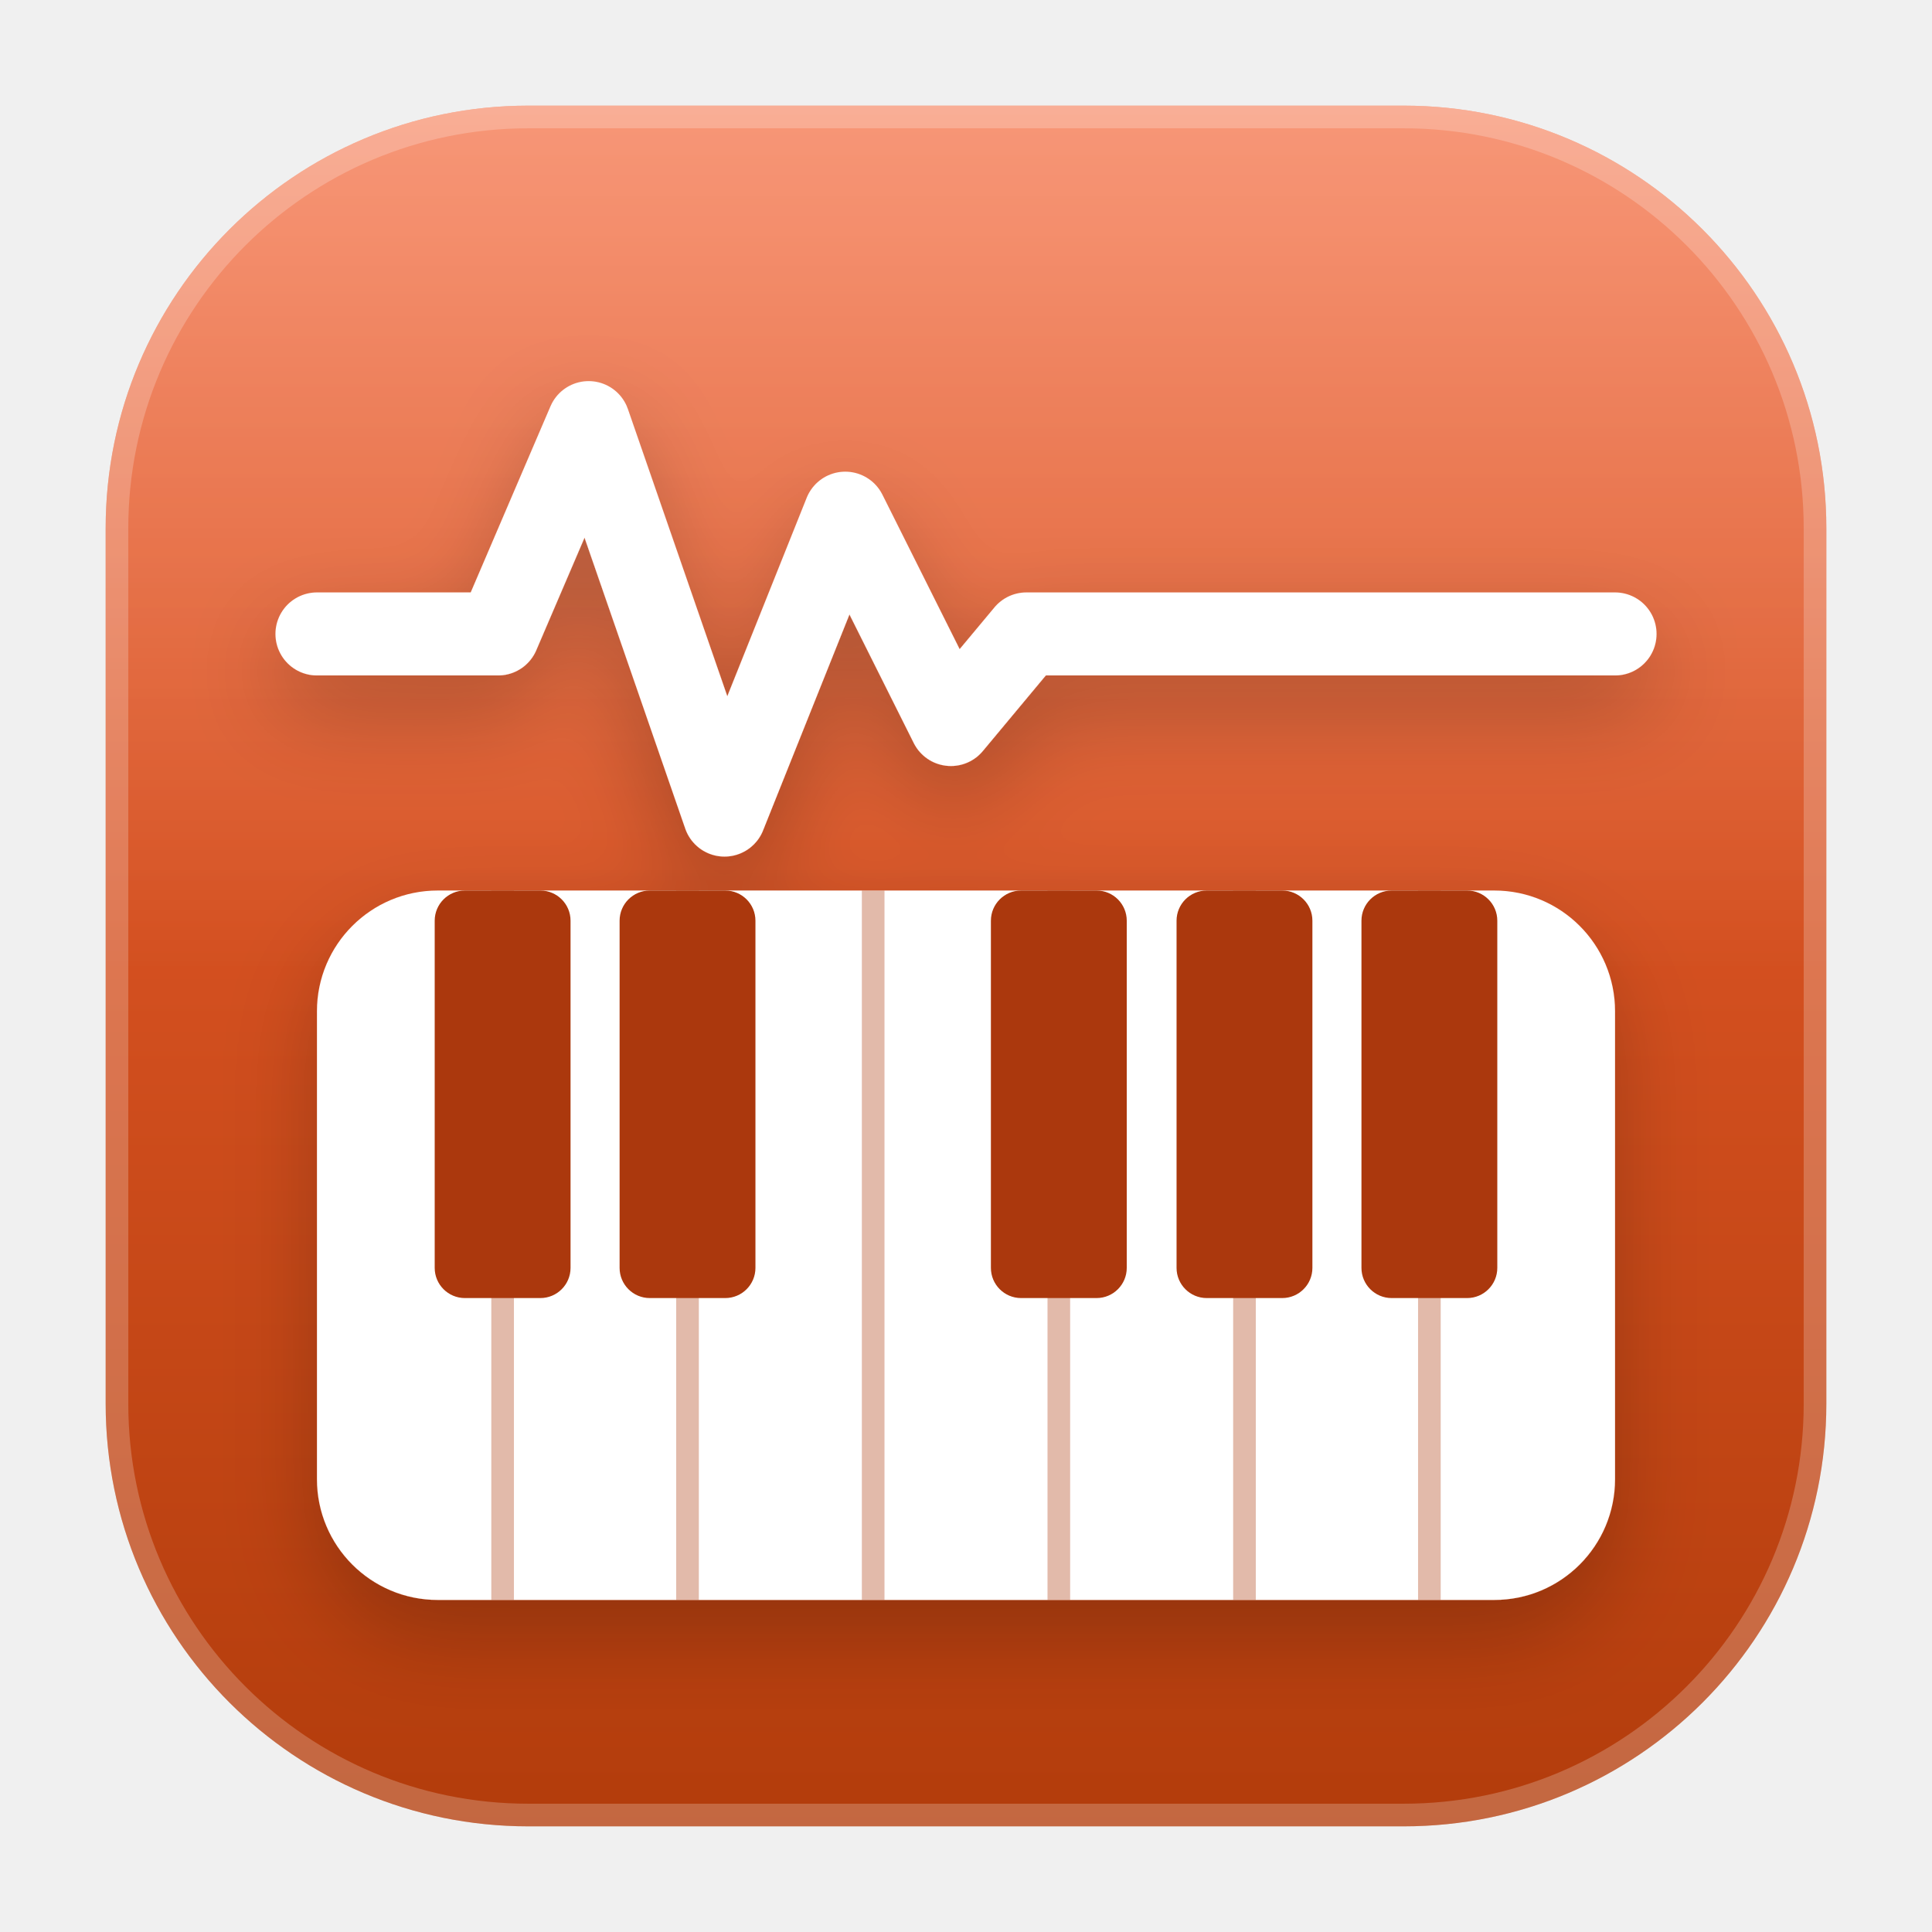
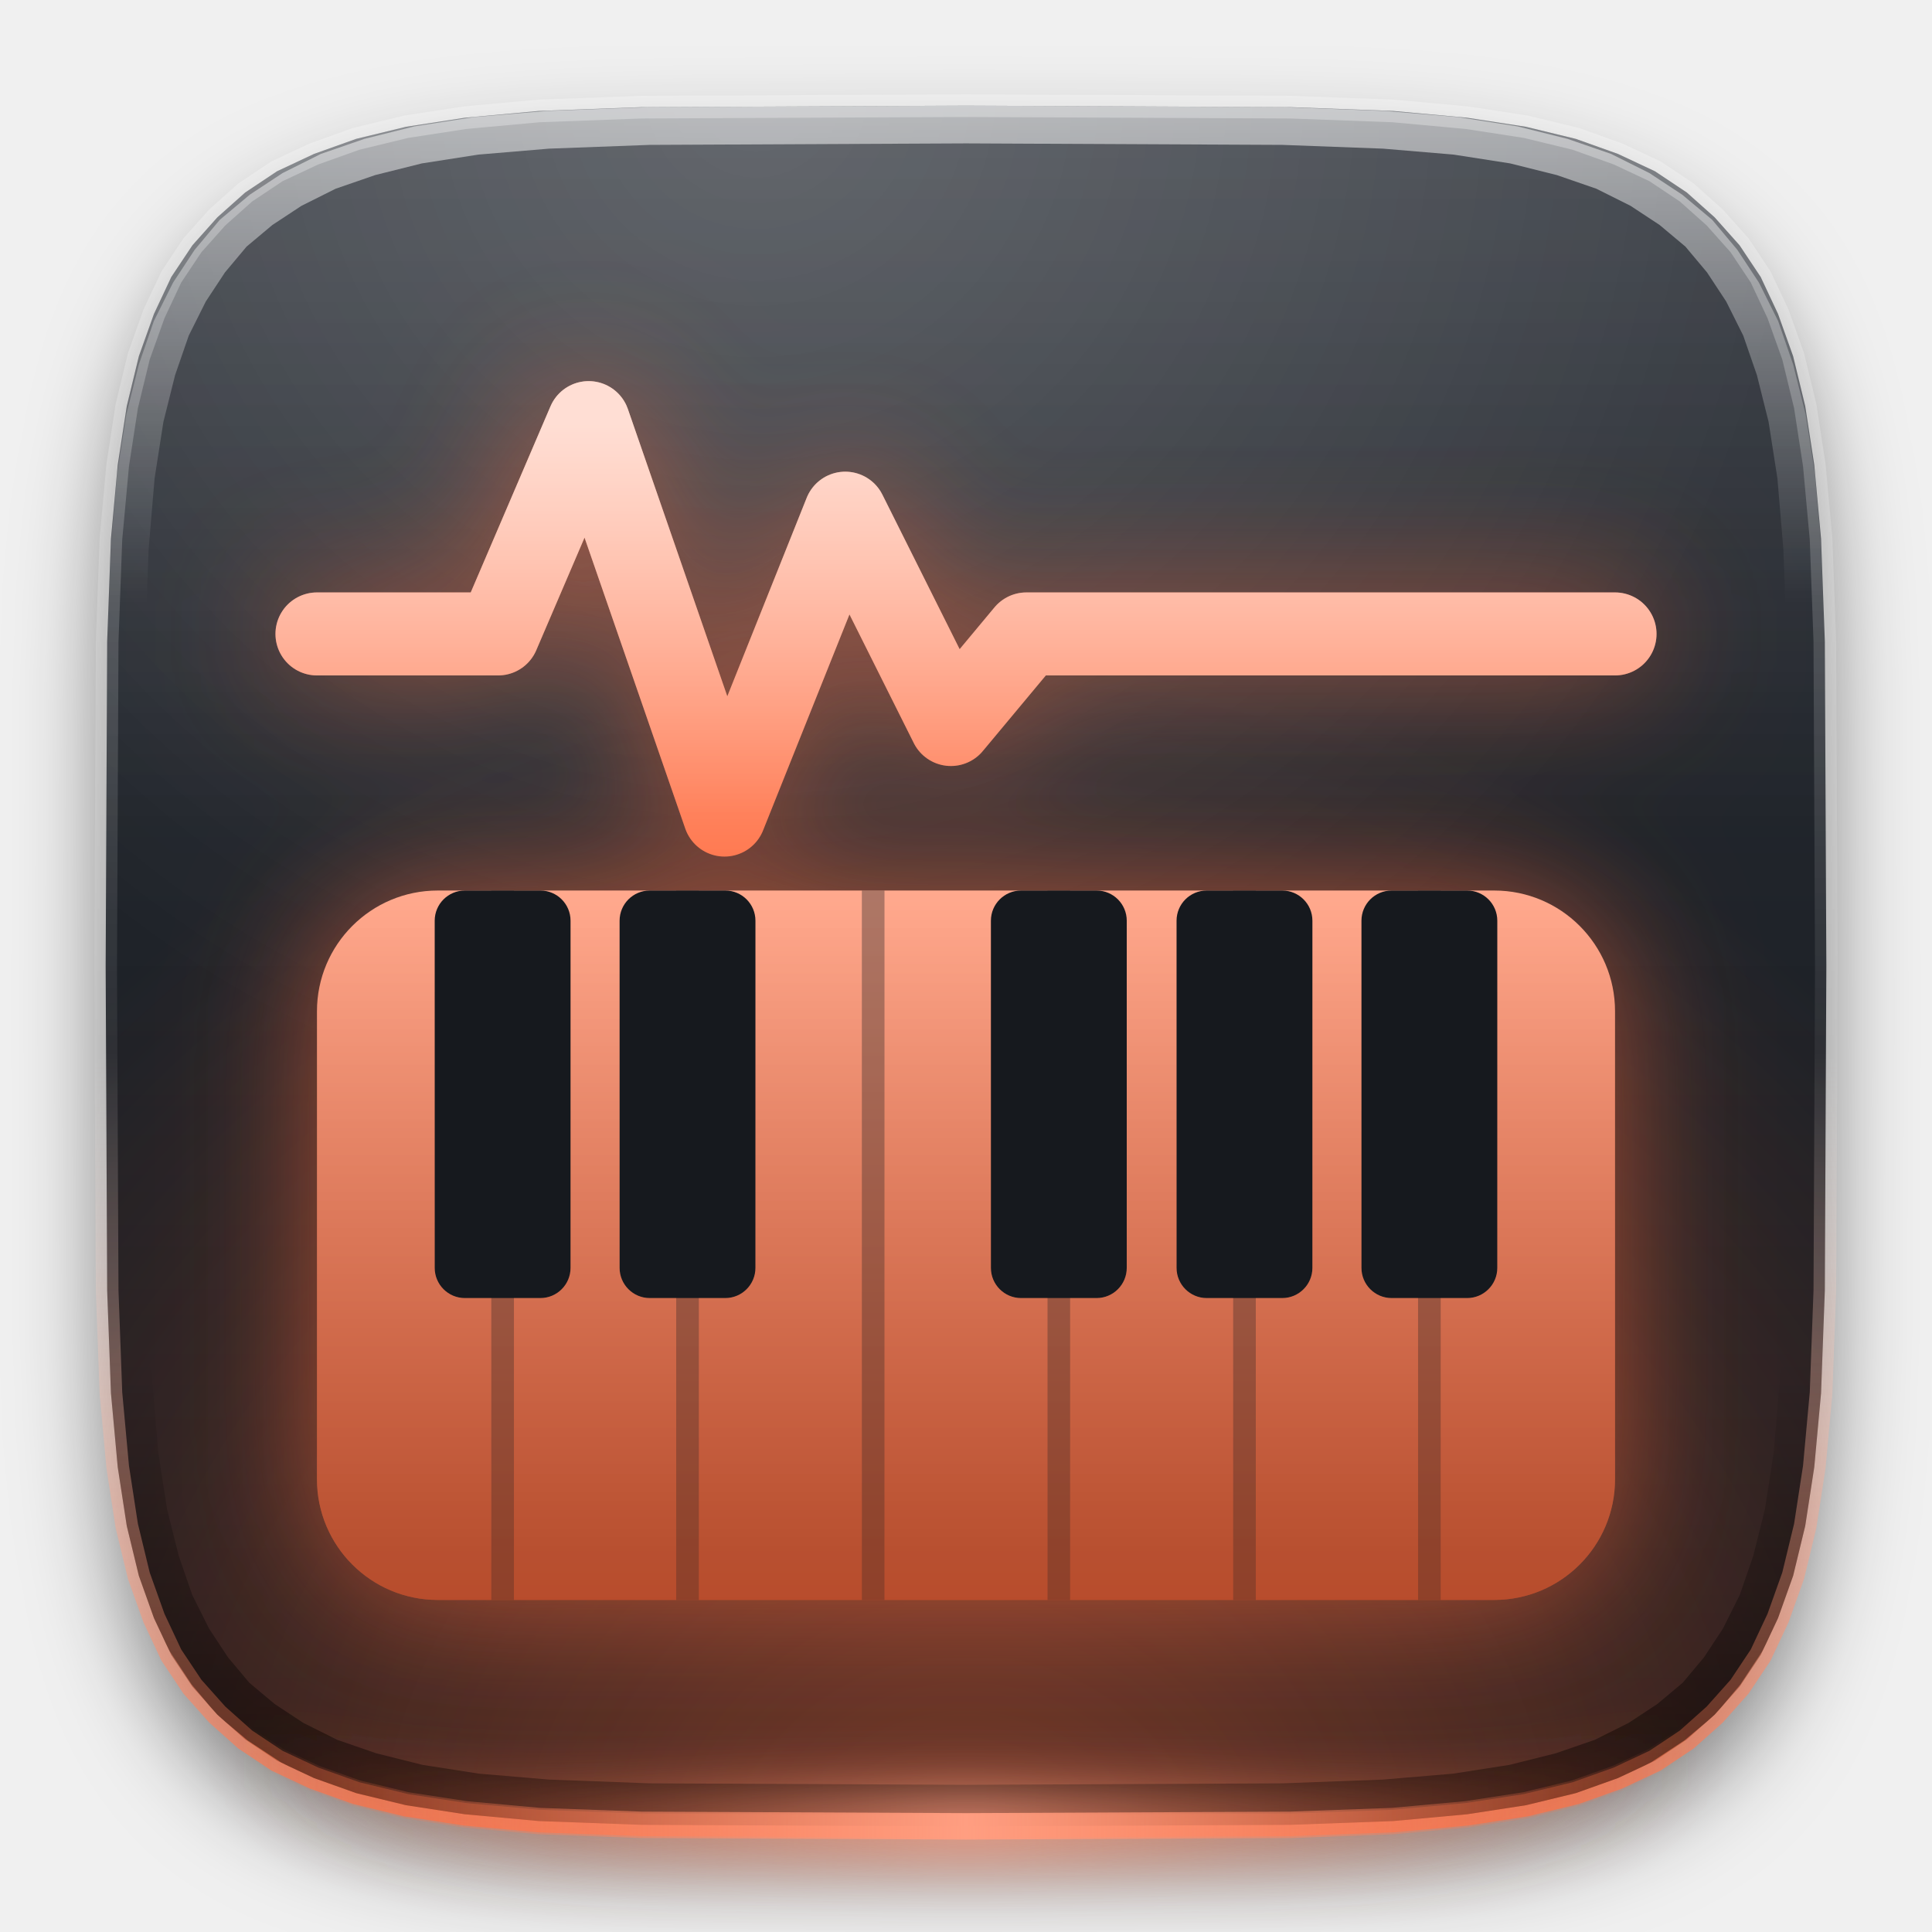
<svg xmlns="http://www.w3.org/2000/svg" viewBox="0 0 256 256" width="256" height="256">
  <defs>
-     <linearGradient id="g" x1="0" y1="0" x2="0" y2="1">
-       <stop offset="0" stop-color="#F46334" />
-       <stop offset="1" stop-color="#B23C0B" />
+     <linearGradient id="tile" x1="0" y1="0" x2="0" y2="1">
+       <stop offset="0" stop-color="#2B3038" />
+       <stop offset="1" stop-color="#121519" />
    </linearGradient>
-     <linearGradient id="s" x1="0" y1="0" x2="0" y2="1">
-       <stop offset="0" stop-color="#fff" stop-opacity=".34" />
-       <stop offset=".5" stop-color="#fff" stop-opacity="0" />
+     <radialGradient id="glow" cx=".5" cy="1.04" r=".72">
+       <stop offset="0" stop-color="#FF6A3D" stop-opacity=".42" />
+       <stop offset="1" stop-color="#FF6A3D" stop-opacity="0" />
+     </radialGradient>
+     <linearGradient id="sheen" x1="0" y1="0" x2="0" y2="1">
+       <stop offset="0" stop-color="#fff" stop-opacity=".14" />
+       <stop offset=".42" stop-color="#fff" stop-opacity="0" />
    </linearGradient>
-     <filter id="d" x="-20%" y="-20%" width="140%" height="150%">
-       <feDropShadow dx="0" dy="5" stdDeviation="6" flood-color="#000" flood-opacity=".22" />
+     <radialGradient id="spec" cx=".38" cy="0" r=".6">
+       <stop offset="0" stop-color="#fff" stop-opacity=".16" />
+       <stop offset="1" stop-color="#fff" stop-opacity="0" />
+     </radialGradient>
+     <linearGradient id="rim" x1="0" y1="0" x2="0" y2="1">
+       <stop offset="0" stop-color="#fff" stop-opacity=".30" />
+       <stop offset=".55" stop-color="#fff" stop-opacity=".06" />
+       <stop offset="1" stop-color="#FF6A3D" stop-opacity=".75" />
+     </linearGradient>
+     <linearGradient id="hi" gradientUnits="userSpaceOnUse" x1="0" y1="14" x2="0" y2="80">
+       <stop offset="0" stop-color="#fff" stop-opacity=".55" />
+       <stop offset="1" stop-color="#fff" stop-opacity="0" />
+     </linearGradient>
+     <linearGradient id="lo" gradientUnits="userSpaceOnUse" x1="0" y1="180" x2="0" y2="242">
+       <stop offset="0" stop-color="#000" stop-opacity="0" />
+       <stop offset="1" stop-color="#000" stop-opacity=".55" />
+     </linearGradient>
+     <filter id="drop" x="-20%" y="-20%" width="140%" height="150%">
+       <feGaussianBlur stdDeviation="6" />
+       <feOffset dy="6" />
    </filter>
+     <clipPath id="inside">
+       <path d="M242.0 128.0 L241.8 171.0 L241.3 184.6 L240.4 194.4 L239.2 202.2 L237.6 208.8 L235.6 214.4 L233.3 219.3 L230.5 223.5 L227.2 227.2 L223.5 230.5 L219.3 233.3 L214.4 235.6 L208.8 237.6 L202.2 239.2 L194.4 240.4 L184.6 241.3 L171.0 241.8 L128.0 242.0 L85.0 241.8 L71.4 241.3 L61.6 240.4 L53.8 239.2 L47.2 237.6 L41.6 235.6 L36.7 233.3 L32.5 230.5 L28.8 227.2 L25.5 223.5 L22.7 219.3 L20.4 214.4 L18.4 208.8 L16.8 202.2 L15.6 194.4 L14.7 184.6 L14.2 171.0 L14.0 128.0 L14.2 85.0 L14.7 71.4 L15.6 61.6 L16.8 53.8 L18.4 47.2 L20.4 41.6 L22.7 36.7 L25.5 32.5 L28.8 28.8 L32.5 25.5 L36.7 22.7 L41.6 20.4 L47.2 18.4 L53.8 16.8 L61.6 15.6 L71.4 14.7 L85.0 14.2 L128.0 14.0 L171.0 14.2 L184.6 14.7 L194.4 15.6 L202.2 16.8 L208.8 18.4 L214.4 20.4 L219.3 22.7 L223.5 25.5 L227.2 28.8 L230.5 32.5 L233.3 36.7 L235.6 41.6 L237.6 47.2 L239.2 53.8 L240.4 61.6 L241.3 71.4 L241.8 85.0Z" />
+     </clipPath>
+     <linearGradient id="ink" x1="0" y1="0" x2="0" y2="1">
+       <stop offset="0" stop-color="#FFA98E" />
+       <stop offset="1" stop-color="#FF6A3D" />
+     </linearGradient>
+     <filter id="halo" x="-30%" y="-30%" width="160%" height="160%">
+       <feGaussianBlur stdDeviation="9" />
+     </filter>
+     <filter id="soft" x="-40%" y="-40%" width="180%" height="180%">
+       <feGaussianBlur stdDeviation="4" />
+     </filter>
+     <mask id="shape" maskUnits="userSpaceOnUse" x="0" y="0" width="256" height="256">
+       <path fill="none" stroke="#fff" stroke-width="11" stroke-linecap="round" stroke-linejoin="round" d="M42 84h24l12-28 18 52 16-40 14 28 10-12h78" />
+       <rect fill="#fff" x="42" y="118" width="172" height="94" rx="16" />
+       <rect fill="#000" opacity=".35" x="65.1" y="118" width="3" height="94" />
+       <rect fill="#000" opacity=".35" x="89.6" y="118" width="3" height="94" />
+       <rect fill="#000" opacity=".35" x="114.2" y="118" width="3" height="94" />
+       <rect fill="#000" opacity=".35" x="138.8" y="118" width="3" height="94" />
+       <rect fill="#000" opacity=".35" x="163.4" y="118" width="3" height="94" />
+       <rect fill="#000" opacity=".35" x="187.9" y="118" width="3" height="94" />
+       <rect fill="#000" x="57.6" y="118" width="18" height="54" rx="4" />
+       <rect fill="#000" x="82.1" y="118" width="18" height="54" rx="4" />
+       <rect fill="#000" x="131.3" y="118" width="18" height="54" rx="4" />
+       <rect fill="#000" x="155.9" y="118" width="18" height="54" rx="4" />
+       <rect fill="#000" x="180.4" y="118" width="18" height="54" rx="4" />
+     </mask>
+     <linearGradient id="gloss" gradientUnits="userSpaceOnUse" x1="0" y1="56" x2="0" y2="200">
+       <stop offset="0" stop-color="#fff" stop-opacity=".62" />
+       <stop offset=".42" stop-color="#fff" stop-opacity=".08" />
+       <stop offset=".43" stop-color="#fff" stop-opacity="0" />
+       <stop offset="1" stop-color="#fff" stop-opacity="0" />
+     </linearGradient>
+     <linearGradient id="foot" gradientUnits="userSpaceOnUse" x1="0" y1="120" x2="0" y2="206">
+       <stop offset="0" stop-color="#000" stop-opacity="0" />
+       <stop offset="1" stop-color="#000" stop-opacity=".28" />
+     </linearGradient>
+     <linearGradient id="ring" gradientUnits="userSpaceOnUse" x1="14" y1="0" x2="242" y2="0">
+       <stop offset=".08" stop-color="#FF6A3D" stop-opacity="0" />
+       <stop offset=".5" stop-color="#FF9E81" />
+       <stop offset=".92" stop-color="#FF6A3D" stop-opacity="0" />
+     </linearGradient>
+     <clipPath id="low">
+       <rect x="0" y="196" width="256" height="60" />
+     </clipPath>
  </defs>
-   <rect x="14" y="14" width="228" height="228" rx="56" fill="url(#g)" />
-   <rect x="14" y="14" width="228" height="228" rx="56" fill="url(#s)" />
-   <rect x="15.5" y="15.5" width="225" height="225" rx="54.5" fill="none" stroke="#fff" stroke-opacity=".22" stroke-width="3" />
-   <g filter="url(#d)">
-     <path fill="none" stroke="#fff" stroke-width="11" stroke-linecap="round" stroke-linejoin="round" d="M42 84h24l12-28 18 52 16-40 14 28 10-12h78" />
-     <rect fill="#fff" x="42" y="118" width="172" height="94" rx="16" />
-     <rect fill="#AB390B" opacity=".35" x="65.1" y="118" width="3" height="94" />
-     <rect fill="#AB390B" opacity=".35" x="89.6" y="118" width="3" height="94" />
-     <rect fill="#AB390B" opacity=".35" x="114.2" y="118" width="3" height="94" />
-     <rect fill="#AB390B" opacity=".35" x="138.8" y="118" width="3" height="94" />
-     <rect fill="#AB390B" opacity=".35" x="163.4" y="118" width="3" height="94" />
-     <rect fill="#AB390B" opacity=".35" x="187.9" y="118" width="3" height="94" />
-     <rect fill="#AB390B" x="57.6" y="118" width="18" height="54" rx="4" />
-     <rect fill="#AB390B" x="82.1" y="118" width="18" height="54" rx="4" />
-     <rect fill="#AB390B" x="131.3" y="118" width="18" height="54" rx="4" />
-     <rect fill="#AB390B" x="155.9" y="118" width="18" height="54" rx="4" />
-     <rect fill="#AB390B" x="180.4" y="118" width="18" height="54" rx="4" />
+   <path d="M242.0 128.0 L241.8 171.0 L241.3 184.6 L240.4 194.4 L239.2 202.2 L237.6 208.8 L235.6 214.4 L233.3 219.3 L230.5 223.5 L227.2 227.2 L223.5 230.5 L219.3 233.3 L214.4 235.6 L208.8 237.6 L202.2 239.2 L194.4 240.4 L184.6 241.3 L171.0 241.8 L128.0 242.0 L85.0 241.8 L71.4 241.3 L61.6 240.4 L53.8 239.2 L47.2 237.6 L41.6 235.6 L36.7 233.3 L32.5 230.5 L28.8 227.2 L25.5 223.5 L22.7 219.3 L20.4 214.4 L18.4 208.8 L16.8 202.2 L15.6 194.4 L14.7 184.6 L14.2 171.0 L14.0 128.0 L14.2 85.0 L14.7 71.4 L15.6 61.6 L16.8 53.8 L18.4 47.2 L20.4 41.6 L22.7 36.7 L25.5 32.5 L28.8 28.8 L32.5 25.5 L36.7 22.7 L41.6 20.4 L47.2 18.4 L53.8 16.8 L61.6 15.6 L71.4 14.7 L85.0 14.2 L128.0 14.0 L171.0 14.2 L184.6 14.7 L194.4 15.6 L202.2 16.8 L208.8 18.4 L214.4 20.4 L219.3 22.7 L223.5 25.5 L227.2 28.8 L230.5 32.5 L233.3 36.7 L235.6 41.6 L237.6 47.2 L239.2 53.8 L240.4 61.6 L241.3 71.4 L241.8 85.0Z" fill="#000" opacity=".5" filter="url(#drop)" />
+   <path d="M242.0 128.0 L241.8 171.0 L241.3 184.6 L240.4 194.4 L239.2 202.2 L237.6 208.8 L235.6 214.4 L233.3 219.3 L230.5 223.5 L227.2 227.2 L223.5 230.5 L219.3 233.3 L214.4 235.6 L208.8 237.6 L202.2 239.2 L194.4 240.4 L184.6 241.3 L171.0 241.8 L128.0 242.0 L85.0 241.8 L71.4 241.3 L61.6 240.4 L53.8 239.2 L47.2 237.6 L41.6 235.6 L36.7 233.3 L32.5 230.5 L28.8 227.2 L25.5 223.5 L22.7 219.3 L20.4 214.4 L18.4 208.8 L16.8 202.2 L15.6 194.4 L14.7 184.6 L14.2 171.0 L14.0 128.0 L14.2 85.0 L14.7 71.4 L15.6 61.6 L16.8 53.8 L18.4 47.2 L20.4 41.6 L22.7 36.7 L25.5 32.5 L28.8 28.8 L32.5 25.5 L36.7 22.7 L41.6 20.4 L47.2 18.4 L53.8 16.8 L61.6 15.6 L71.4 14.7 L85.0 14.2 L128.0 14.0 L171.0 14.2 L184.6 14.7 L194.4 15.6 L202.2 16.8 L208.8 18.4 L214.4 20.4 L219.3 22.7 L223.5 25.5 L227.2 28.8 L230.5 32.5 L233.3 36.7 L235.6 41.6 L237.6 47.2 L239.2 53.8 L240.4 61.6 L241.3 71.4 L241.8 85.0Z" fill="url(#tile)" />
+   <path d="M242.0 128.0 L241.8 171.0 L241.3 184.6 L240.4 194.4 L239.2 202.2 L237.6 208.8 L235.6 214.4 L233.3 219.3 L230.5 223.5 L227.2 227.2 L223.5 230.5 L219.3 233.3 L214.4 235.6 L208.8 237.6 L202.2 239.2 L194.4 240.4 L184.6 241.3 L171.0 241.8 L128.0 242.0 L85.0 241.8 L71.4 241.3 L61.6 240.4 L53.8 239.2 L47.2 237.6 L41.6 235.6 L36.7 233.3 L32.5 230.5 L28.8 227.2 L25.5 223.5 L22.7 219.3 L20.4 214.4 L18.4 208.8 L16.8 202.2 L15.6 194.4 L14.7 184.6 L14.2 171.0 L14.0 128.0 L14.2 85.0 L14.7 71.4 L15.6 61.6 L16.8 53.8 L18.4 47.2 L20.4 41.6 L22.7 36.7 L25.5 32.5 L28.8 28.8 L32.5 25.5 L36.7 22.7 L41.6 20.4 L47.2 18.4 L53.8 16.8 L61.6 15.6 L71.4 14.7 L85.0 14.2 L128.0 14.0 L171.0 14.2 L184.6 14.7 L194.4 15.6 L202.2 16.8 L208.8 18.4 L214.4 20.4 L219.3 22.7 L223.5 25.5 L227.2 28.8 L230.5 32.5 L233.3 36.7 L235.6 41.6 L237.6 47.2 L239.2 53.8 L240.4 61.6 L241.3 71.4 L241.8 85.0Z" fill="url(#spec)" />
+   <path d="M242.0 128.0 L241.8 171.0 L241.3 184.6 L240.4 194.4 L239.2 202.2 L237.6 208.8 L235.6 214.4 L233.3 219.3 L230.5 223.5 L227.2 227.2 L223.5 230.5 L219.3 233.3 L214.4 235.6 L208.8 237.6 L202.2 239.2 L194.4 240.4 L184.6 241.3 L171.0 241.8 L128.0 242.0 L85.0 241.8 L71.4 241.3 L61.6 240.4 L53.8 239.2 L47.2 237.6 L41.6 235.6 L36.7 233.3 L32.5 230.5 L28.8 227.2 L25.5 223.5 L22.7 219.3 L20.4 214.4 L18.4 208.8 L16.8 202.2 L15.6 194.4 L14.7 184.6 L14.2 171.0 L14.0 128.0 L14.2 85.0 L14.7 71.4 L15.6 61.6 L16.8 53.8 L18.4 47.2 L20.4 41.6 L22.7 36.7 L25.5 32.5 L28.8 28.8 L32.5 25.5 L36.7 22.7 L41.6 20.4 L47.2 18.4 L53.8 16.8 L61.6 15.6 L71.4 14.7 L85.0 14.2 L128.0 14.0 L171.0 14.2 L184.6 14.7 L194.4 15.6 L202.2 16.8 L208.8 18.4 L214.4 20.4 L219.3 22.7 L223.5 25.5 L227.2 28.8 L230.5 32.5 L233.3 36.7 L235.6 41.6 L237.6 47.2 L239.2 53.8 L240.4 61.6 L241.3 71.4 L241.8 85.0Z" fill="url(#glow)" />
+   <path d="M242.0 128.0 L241.8 171.0 L241.3 184.6 L240.4 194.4 L239.2 202.2 L237.6 208.8 L235.6 214.4 L233.3 219.3 L230.5 223.5 L227.2 227.2 L223.5 230.5 L219.3 233.3 L214.4 235.6 L208.8 237.6 L202.2 239.2 L194.4 240.4 L184.6 241.3 L171.0 241.8 L128.0 242.0 L85.0 241.8 L71.4 241.3 L61.6 240.4 L53.8 239.2 L47.2 237.6 L41.6 235.6 L36.7 233.3 L32.5 230.5 L28.8 227.2 L25.5 223.5 L22.7 219.3 L20.4 214.4 L18.4 208.8 L16.8 202.2 L15.6 194.4 L14.7 184.6 L14.2 171.0 L14.0 128.0 L14.2 85.0 L14.7 71.4 L15.6 61.6 L16.8 53.8 L18.4 47.2 L20.4 41.6 L22.7 36.7 L25.5 32.5 L28.8 28.8 L32.5 25.5 L36.7 22.7 L41.6 20.4 L47.2 18.4 L53.8 16.8 L61.6 15.6 L71.4 14.7 L85.0 14.2 L128.0 14.0 L171.0 14.2 L184.6 14.7 L194.4 15.6 L202.2 16.8 L208.8 18.4 L214.4 20.4 L219.3 22.7 L223.5 25.5 L227.2 28.8 L230.5 32.5 L233.3 36.7 L235.6 41.6 L237.6 47.2 L239.2 53.8 L240.4 61.6 L241.3 71.4 L241.8 85.0Z" fill="url(#sheen)" />
+   <g filter="url(#halo)" opacity=".55">
+     <path fill="none" stroke="#FF6A3D" stroke-width="11" stroke-linecap="round" stroke-linejoin="round" d="M42 84h24l12-28 18 52 16-40 14 28 10-12h78" />
+     <rect fill="#FF6A3D" x="42" y="118" width="172" height="94" rx="16" />
+     <rect fill="#FF6A3D" opacity=".35" x="65.1" y="118" width="3" height="94" />
+     <rect fill="#FF6A3D" opacity=".35" x="89.6" y="118" width="3" height="94" />
+     <rect fill="#FF6A3D" opacity=".35" x="114.2" y="118" width="3" height="94" />
+     <rect fill="#FF6A3D" opacity=".35" x="138.8" y="118" width="3" height="94" />
+     <rect fill="#FF6A3D" opacity=".35" x="163.4" y="118" width="3" height="94" />
+     <rect fill="#FF6A3D" opacity=".35" x="187.9" y="118" width="3" height="94" />
+     <rect fill="#FF6A3D" x="57.6" y="118" width="18" height="54" rx="4" />
+     <rect fill="#FF6A3D" x="82.1" y="118" width="18" height="54" rx="4" />
+     <rect fill="#FF6A3D" x="131.3" y="118" width="18" height="54" rx="4" />
+     <rect fill="#FF6A3D" x="155.9" y="118" width="18" height="54" rx="4" />
+     <rect fill="#FF6A3D" x="180.4" y="118" width="18" height="54" rx="4" />
+   </g>
+   <path fill="none" stroke="url(#ink)" stroke-width="11" stroke-linecap="round" stroke-linejoin="round" d="M42 84h24l12-28 18 52 16-40 14 28 10-12h78" />
+   <rect fill="url(#ink)" x="42" y="118" width="172" height="94" rx="16" />
+   <rect fill="#16191E" opacity=".35" x="65.1" y="118" width="3" height="94" />
+   <rect fill="#16191E" opacity=".35" x="89.6" y="118" width="3" height="94" />
+   <rect fill="#16191E" opacity=".35" x="114.2" y="118" width="3" height="94" />
+   <rect fill="#16191E" opacity=".35" x="138.8" y="118" width="3" height="94" />
+   <rect fill="#16191E" opacity=".35" x="163.4" y="118" width="3" height="94" />
+   <rect fill="#16191E" opacity=".35" x="187.9" y="118" width="3" height="94" />
+   <rect fill="#16191E" x="57.6" y="118" width="18" height="54" rx="4" />
+   <rect fill="#16191E" x="82.1" y="118" width="18" height="54" rx="4" />
+   <rect fill="#16191E" x="131.3" y="118" width="18" height="54" rx="4" />
+   <rect fill="#16191E" x="155.9" y="118" width="18" height="54" rx="4" />
+   <rect fill="#16191E" x="180.4" y="118" width="18" height="54" rx="4" />
+   <rect width="256" height="256" fill="url(#gloss)" mask="url(#shape)" />
+   <rect width="256" height="256" fill="url(#foot)" mask="url(#shape)" />
+   <path d="M242.0 128.0 L241.8 171.0 L241.3 184.6 L240.4 194.4 L239.2 202.2 L237.6 208.8 L235.6 214.4 L233.3 219.3 L230.5 223.5 L227.2 227.2 L223.5 230.5 L219.3 233.3 L214.4 235.6 L208.8 237.6 L202.2 239.2 L194.4 240.4 L184.6 241.3 L171.0 241.8 L128.0 242.0 L85.0 241.8 L71.4 241.3 L61.6 240.4 L53.8 239.2 L47.2 237.6 L41.6 235.6 L36.7 233.3 L32.5 230.5 L28.8 227.2 L25.5 223.5 L22.7 219.3 L20.4 214.4 L18.4 208.8 L16.8 202.2 L15.6 194.4 L14.7 184.6 L14.2 171.0 L14.0 128.0 L14.2 85.0 L14.7 71.4 L15.6 61.6 L16.8 53.8 L18.4 47.2 L20.4 41.6 L22.7 36.7 L25.5 32.5 L28.8 28.8 L32.5 25.5 L36.7 22.7 L41.6 20.4 L47.2 18.4 L53.8 16.8 L61.6 15.6 L71.4 14.7 L85.0 14.2 L128.0 14.0 L171.0 14.2 L184.6 14.7 L194.4 15.6 L202.2 16.8 L208.8 18.4 L214.4 20.4 L219.3 22.7 L223.5 25.5 L227.2 28.8 L230.5 32.5 L233.3 36.7 L235.6 41.6 L237.6 47.2 L239.2 53.8 L240.4 61.6 L241.3 71.4 L241.8 85.0Z" fill="none" stroke="url(#rim)" stroke-width="3" />
+   <g clip-path="url(#inside)">
+     <path d="M239.5 128.0 L239.3 170.0 L238.8 183.4 L238.0 192.9 L236.8 200.6 L235.2 207.0 L233.3 212.5 L230.9 217.3 L228.2 221.4 L225.1 225.1 L221.4 228.2 L217.3 230.9 L212.5 233.3 L207.0 235.2 L200.6 236.8 L192.9 238.0 L183.4 238.8 L170.0 239.3 L128.0 239.5 L86.0 239.3 L72.6 238.8 L63.1 238.0 L55.4 236.8 L49.0 235.2 L43.5 233.3 L38.7 230.9 L34.6 228.2 L30.9 225.1 L27.8 221.4 L25.1 217.3 L22.7 212.5 L20.8 207.0 L19.2 200.6 L18.0 192.9 L17.2 183.4 L16.7 170.0 L16.5 128.0 L16.7 86.0 L17.2 72.6 L18.0 63.1 L19.2 55.4 L20.8 49.0 L22.7 43.5 L25.1 38.7 L27.8 34.6 L30.9 30.9 L34.6 27.8 L38.7 25.1 L43.5 22.7 L49.0 20.8 L55.4 19.2 L63.1 18.0 L72.6 17.2 L86.0 16.7 L128.0 16.5 L170.0 16.7 L183.4 17.2 L192.9 18.0 L200.6 19.2 L207.0 20.8 L212.5 22.7 L217.3 25.1 L221.4 27.8 L225.1 30.9 L228.2 34.6 L230.9 38.7 L233.3 43.5 L235.2 49.0 L236.8 55.4 L238.0 63.1 L238.8 72.6 L239.3 86.0Z" fill="none" stroke="url(#hi)" stroke-width="5" />
+     <path d="M239.5 128.0 L239.3 170.0 L238.8 183.4 L238.0 192.9 L236.8 200.6 L235.2 207.0 L233.3 212.5 L230.9 217.3 L228.2 221.4 L225.1 225.1 L221.4 228.2 L217.3 230.9 L212.5 233.3 L207.0 235.2 L200.6 236.8 L192.9 238.0 L183.4 238.8 L170.0 239.3 L128.0 239.5 L86.0 239.3 L72.6 238.8 L63.1 238.0 L55.4 236.8 L49.0 235.2 L43.5 233.3 L38.7 230.9 L34.6 228.2 L30.9 225.1 L27.8 221.4 L25.1 217.3 L22.7 212.5 L20.8 207.0 L19.2 200.6 L18.0 192.9 L17.2 183.4 L16.7 170.0 L16.5 128.0 L16.7 86.0 L17.2 72.6 L18.0 63.1 L19.2 55.4 L20.8 49.0 L22.7 43.5 L25.1 38.7 L27.8 34.6 L30.9 30.9 L34.6 27.8 L38.7 25.1 L43.5 22.7 L49.0 20.8 L55.4 19.2 L63.1 18.0 L72.6 17.2 L86.0 16.7 L128.0 16.5 L170.0 16.7 L183.4 17.2 L192.9 18.0 L200.6 19.2 L207.0 20.8 L212.5 22.7 L217.3 25.1 L221.4 27.8 L225.1 30.9 L228.2 34.6 L230.9 38.7 L233.3 43.5 L235.2 49.0 L236.8 55.4 L238.0 63.1 L238.8 72.6 L239.3 86.0Z" fill="none" stroke="url(#lo)" stroke-width="6" />
+   </g>
+   <g clip-path="url(#low)">
+     <path d="M242.0 128.0 L241.8 171.0 L241.3 184.6 L240.4 194.4 L239.2 202.2 L237.6 208.8 L235.6 214.4 L233.3 219.3 L230.5 223.5 L227.2 227.2 L223.5 230.5 L219.3 233.3 L214.4 235.6 L208.8 237.6 L202.2 239.2 L194.4 240.4 L184.6 241.3 L171.0 241.8 L128.0 242.0 L85.0 241.8 L71.4 241.3 L61.6 240.4 L53.8 239.2 L47.2 237.6 L41.6 235.6 L36.7 233.3 L32.5 230.5 L28.8 227.2 L25.5 223.5 L22.7 219.3 L20.4 214.4 L18.4 208.8 L16.8 202.2 L15.6 194.4 L14.7 184.6 L14.2 171.0 L14.0 128.0 L14.2 85.0 L14.7 71.4 L15.6 61.6 L16.8 53.8 L18.4 47.2 L20.4 41.6 L22.7 36.7 L25.5 32.5 L28.8 28.8 L32.5 25.5 L36.7 22.7 L41.6 20.4 L47.2 18.4 L53.8 16.8 L61.6 15.6 L71.4 14.7 L85.0 14.2 L128.0 14.0 L171.0 14.2 L184.6 14.7 L194.4 15.6 L202.2 16.8 L208.8 18.4 L214.4 20.4 L219.3 22.7 L223.5 25.5 L227.2 28.8 L230.5 32.5 L233.3 36.7 L235.6 41.6 L237.6 47.2 L239.2 53.8 L240.4 61.6 L241.3 71.4 L241.8 85.0Z" fill="none" stroke="url(#ring)" stroke-width="9" filter="url(#soft)" opacity=".9" />
+     <path d="M242.0 128.0 L241.8 171.0 L241.3 184.6 L240.4 194.4 L239.2 202.2 L237.6 208.8 L235.6 214.4 L233.3 219.3 L230.5 223.5 L227.2 227.2 L223.5 230.5 L219.3 233.3 L214.4 235.6 L208.8 237.6 L202.2 239.2 L194.4 240.4 L184.6 241.3 L171.0 241.8 L128.0 242.0 L85.0 241.8 L71.4 241.3 L61.6 240.4 L53.8 239.2 L47.2 237.6 L41.6 235.6 L36.7 233.3 L32.5 230.5 L28.8 227.2 L25.5 223.5 L22.7 219.3 L20.4 214.4 L18.4 208.8 L16.8 202.2 L15.6 194.4 L14.7 184.6 L14.2 171.0 L14.0 128.0 L14.2 85.0 L14.7 71.4 L15.6 61.6 L16.8 53.8 L18.4 47.2 L20.4 41.6 L22.7 36.7 L25.5 32.5 L28.8 28.8 L32.5 25.5 L36.7 22.7 L41.6 20.4 L47.2 18.4 L53.8 16.8 L61.6 15.6 L71.4 14.7 L85.0 14.2 L128.0 14.0 L171.0 14.2 L184.6 14.7 L194.4 15.6 L202.2 16.8 L208.8 18.4 L214.4 20.4 L219.3 22.7 L223.5 25.5 L227.2 28.8 L230.5 32.5 L233.3 36.7 L235.6 41.6 L237.6 47.2 L239.2 53.8 L240.4 61.6 L241.3 71.4 L241.8 85.0Z" fill="none" stroke="url(#ring)" stroke-width="3.5" />
  </g>
</svg>
